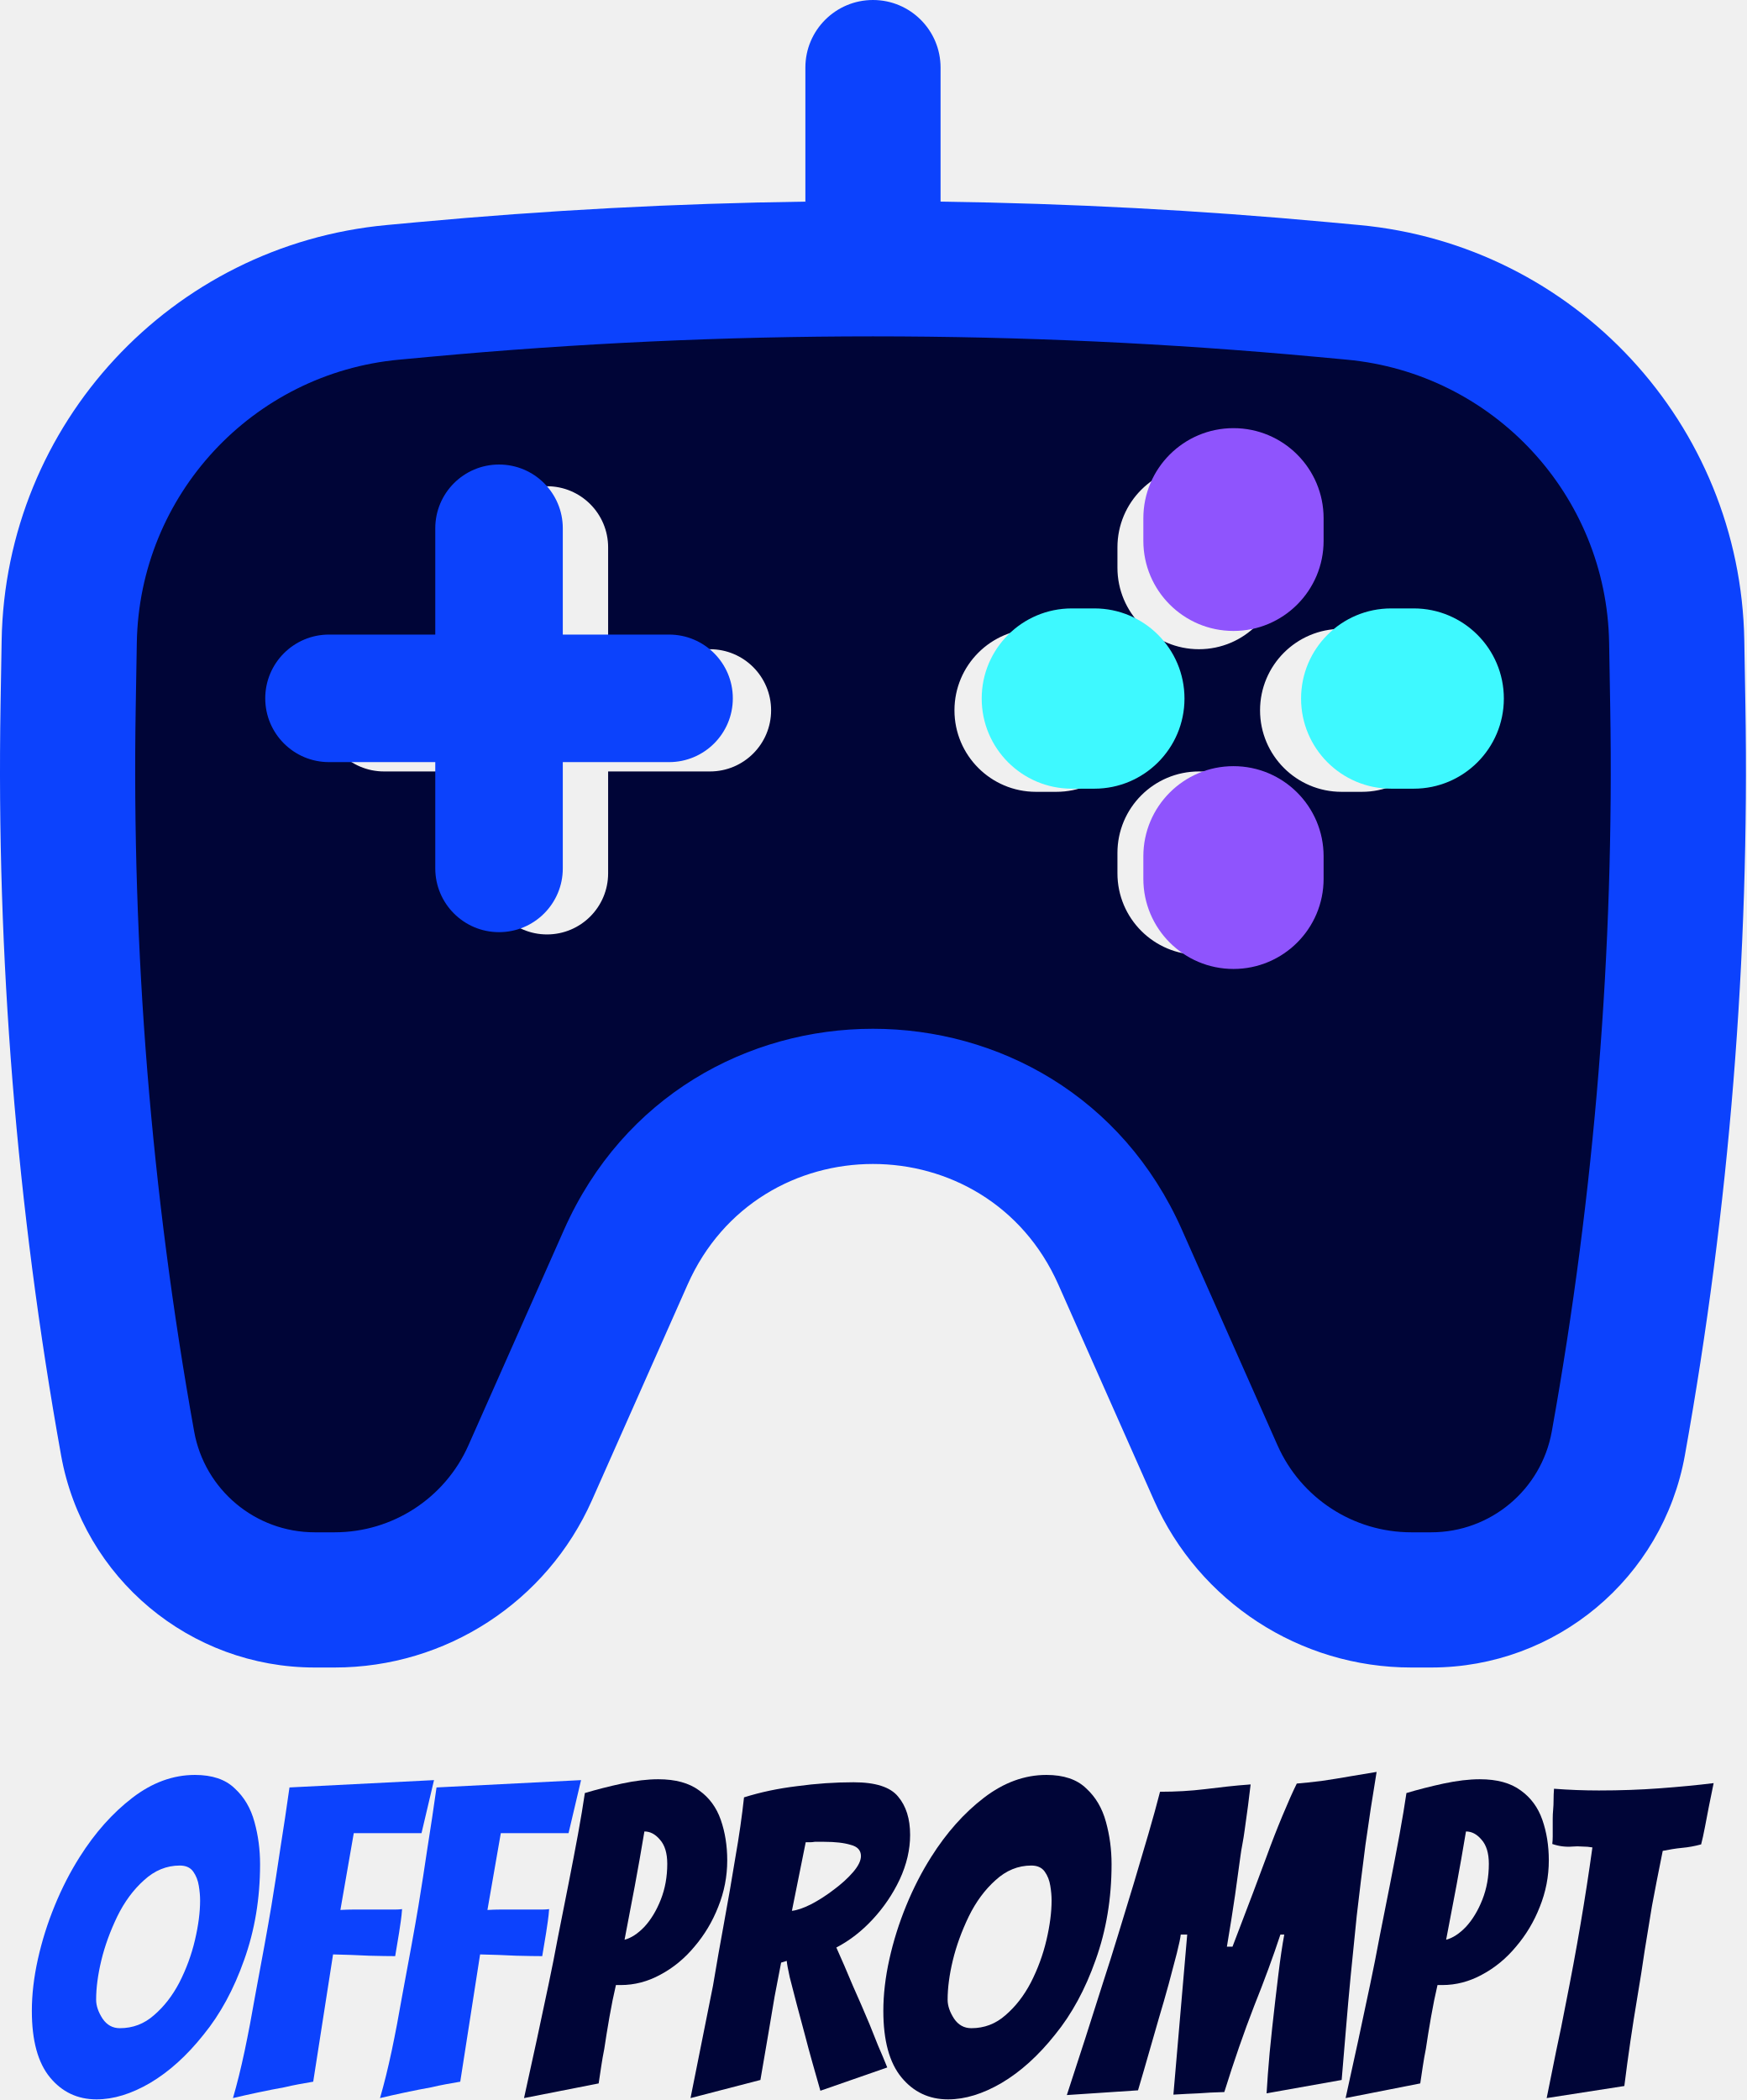
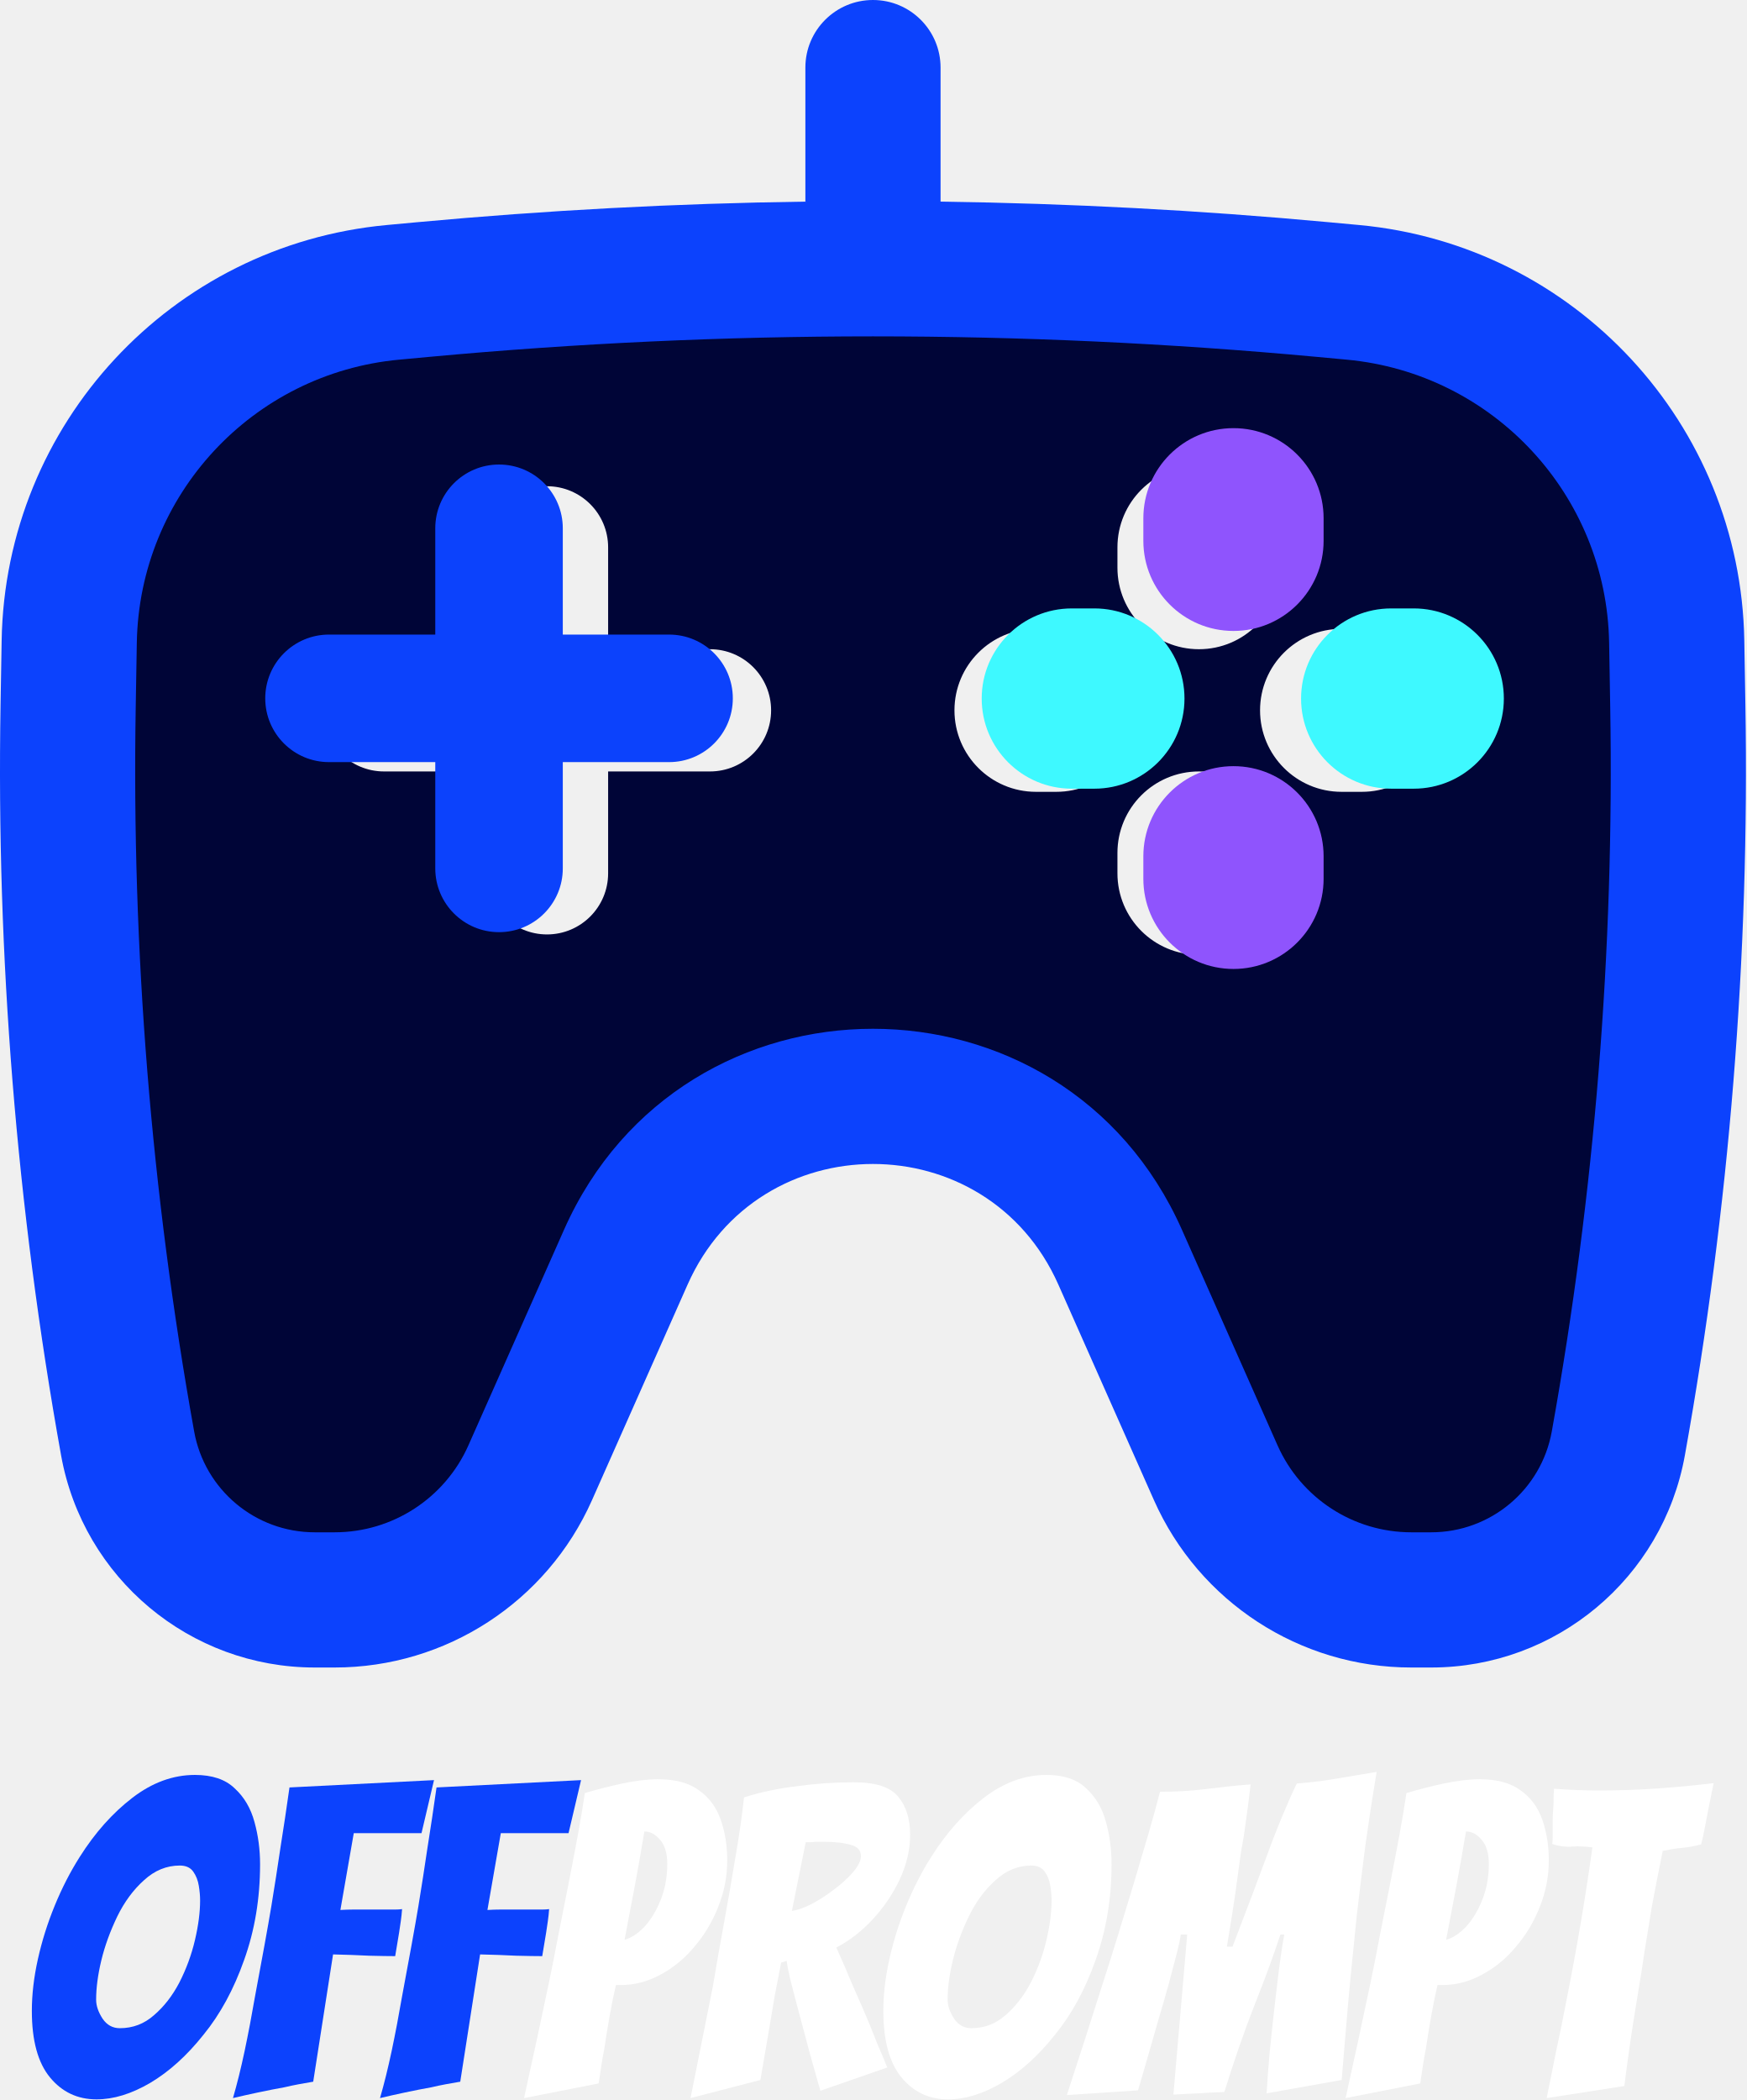
<svg xmlns="http://www.w3.org/2000/svg" width="1408" height="1693" viewBox="0 0 1408 1693" fill="none">
  <path fill-rule="evenodd" clip-rule="evenodd" d="M703.86 63.5C731.075 63.5 753.138 85.561 753.138 112.774V226.886C847.188 228.177 941.204 233.165 1034.96 241.848L1056.75 243.866C1205.55 257.649 1320.13 381.205 1322.66 530.611L1323.46 577.487C1326.55 759.787 1311.85 941.956 1279.58 1121.41C1264.89 1203.08 1193.82 1262.5 1110.83 1262.5H1096.31C1021.63 1262.5 953.977 1218.5 923.701 1150.25L854.015 993.142C796.26 862.934 611.46 862.934 553.706 993.142L484.02 1150.25C453.745 1218.5 386.087 1262.5 311.414 1262.5H296.89C213.906 1262.5 142.832 1203.08 128.145 1121.41C95.871 941.956 81.175 759.787 84.265 577.487L85.059 530.611C87.592 381.205 202.175 257.649 350.978 243.866L372.765 241.848C466.521 233.165 560.533 228.177 654.582 226.886V112.774C654.582 85.561 676.645 63.5 703.86 63.5ZM1032.38 441.267C1032.38 404.983 1002.97 375.568 966.678 375.568C930.389 375.568 900.973 404.983 900.973 441.267V457.692C900.973 493.976 930.389 523.39 966.678 523.39C1002.97 523.39 1032.38 493.976 1032.38 457.692V441.267ZM441.043 391.993C468.259 391.993 490.322 414.054 490.322 441.267V523.39H572.451C599.666 523.39 621.729 545.451 621.729 572.664C621.729 599.877 599.666 621.938 572.451 621.938H490.322V704.062C490.322 731.274 468.259 753.336 441.043 753.336C413.827 753.336 391.765 731.274 391.765 704.062V621.938H309.634C282.418 621.938 260.356 599.877 260.356 572.664C260.356 545.451 282.418 523.39 309.634 523.39H391.765V441.267C391.765 414.054 413.827 391.993 441.043 391.993ZM966.678 621.938C1002.97 621.938 1032.38 651.352 1032.38 687.637V704.062C1032.38 740.347 1002.97 769.76 966.678 769.76C930.389 769.76 900.973 740.347 900.973 704.062V687.637C900.973 651.352 930.389 621.938 966.678 621.938ZM1098.09 638.363C1134.38 638.363 1163.79 608.95 1163.79 572.664C1163.79 536.38 1134.38 506.966 1098.09 506.966H1081.66C1045.37 506.966 1015.96 536.38 1015.96 572.664C1015.96 608.95 1045.37 638.363 1081.66 638.363H1098.09ZM917.4 572.664C917.4 608.95 887.984 638.363 851.695 638.363H835.269C798.98 638.363 769.565 608.95 769.565 572.664C769.565 536.38 798.98 506.966 835.269 506.966H851.695C887.984 506.966 917.4 536.38 917.4 572.664Z" fill="#000537" />
  <path d="M402.362 374.5C430.754 374.5 453.771 397.517 453.771 425.909V511.591H539.453C567.844 511.591 590.862 534.608 590.862 563C590.862 591.392 567.844 614.409 539.453 614.409H453.771V700.091C453.771 728.482 430.754 751.5 402.362 751.5C373.97 751.5 350.953 728.482 350.953 700.091V614.409H265.271C236.879 614.409 213.862 591.392 213.862 563C213.862 534.608 236.879 511.591 265.271 511.591H350.953V425.909C350.953 397.517 373.97 374.5 402.362 374.5Z" fill="#0C42FC" />
  <path d="M1067.2 690.333C1067.2 650.199 1034.66 617.667 994.529 617.667C954.395 617.667 921.862 650.199 921.862 690.333V708.5C921.862 748.634 954.395 781.166 994.529 781.166C1034.66 781.166 1067.2 748.634 1067.2 708.5V690.333Z" fill="#8F54FD" />
  <path d="M994.529 345.167C1034.66 345.167 1067.2 377.701 1067.2 417.833V436C1067.2 476.132 1034.66 508.666 994.529 508.666C954.395 508.666 921.862 476.132 921.862 436V417.833C921.862 377.701 954.395 345.167 994.529 345.167Z" fill="#8F54FD" />
  <path d="M1212.53 563.167C1212.53 603.3 1180 635.833 1139.86 635.833H1121.7C1081.56 635.833 1049.03 603.3 1049.03 563.167C1049.03 523.034 1081.56 490.5 1121.7 490.5H1139.86C1180 490.5 1212.53 523.034 1212.53 563.167Z" fill="#3EF9FF" />
  <path d="M882.362 635.833C922.496 635.833 955.029 603.3 955.029 563.167C955.029 523.034 922.496 490.5 882.362 490.5H864.195C824.062 490.5 791.529 523.034 791.529 563.167C791.529 603.3 824.062 635.833 864.195 635.833H882.362Z" fill="#3EF9FF" />
  <path fill-rule="evenodd" clip-rule="evenodd" d="M758.362 54.5C758.362 24.401 733.961 0 703.862 0C673.763 0 649.362 24.401 649.362 54.5V162.547C544.787 163.975 440.254 169.518 336.007 179.175L311.91 181.407C138.114 197.506 4.285 341.829 1.327 516.345L0.448 568.188C-2.989 771.008 13.359 973.675 49.262 1173.33C67.062 1272.31 153.197 1344.33 253.768 1344.33H269.831C359.6 1344.33 440.937 1291.43 477.333 1209.37L554.403 1035.6C611.888 905.986 795.836 905.986 853.323 1035.6L930.393 1209.37C966.785 1291.43 1048.13 1344.33 1137.89 1344.33H1153.96C1254.53 1344.33 1340.66 1272.31 1358.47 1173.33C1394.36 973.675 1410.71 771.008 1407.28 568.188L1406.4 516.345C1403.44 341.828 1269.61 197.506 1095.81 181.407L1071.72 179.175C967.468 169.518 862.937 163.975 758.362 162.547V54.5ZM346.061 287.71C584.086 265.662 823.638 265.662 1061.67 287.71L1085.76 289.942C1204.19 300.913 1295.4 399.265 1297.41 518.192L1298.29 570.034C1301.61 765.769 1285.83 961.358 1251.18 1154.03C1242.72 1201.09 1201.77 1235.33 1153.96 1235.33H1137.89C1091.23 1235.33 1048.95 1207.84 1030.03 1165.18L952.963 991.413C857.145 775.39 550.576 775.39 454.764 991.413L377.693 1165.18C358.775 1207.84 316.494 1235.33 269.831 1235.33H253.768C205.954 1235.33 165.004 1201.09 156.541 1154.03C121.893 961.358 106.115 765.769 109.433 570.034L110.311 518.192C112.327 399.265 203.527 300.913 321.965 289.942L346.061 287.71Z" fill="#0C42FD" />
  <path d="M77.856 1692.5C62.55 1692.5 50.027 1686.59 40.287 1674.76C30.547 1662.93 25.677 1645.08 25.677 1621.2C25.677 1607.98 27.3 1594.07 30.547 1579.46C33.794 1564.85 38.316 1550.47 44.113 1536.33C49.911 1522.18 56.636 1509.08 64.289 1497.02C76.58 1477.54 90.726 1461.66 106.728 1449.37C122.729 1437.08 139.542 1430.93 157.167 1430.93C171.081 1430.93 181.749 1434.53 189.17 1441.72C196.823 1448.67 202.157 1457.72 205.171 1468.85C208.186 1479.75 209.693 1491.11 209.693 1502.93C209.693 1530.53 205.403 1556.27 196.823 1580.15C188.474 1603.8 177.575 1623.86 164.124 1640.33C150.674 1657.25 136.296 1670.24 120.99 1679.28C105.916 1688.09 91.538 1692.5 77.856 1692.5ZM96.64 1635.11C107.076 1635.11 116.236 1631.63 124.121 1624.67C132.237 1617.72 139.078 1608.91 144.644 1598.24C150.21 1587.34 154.384 1575.98 157.167 1564.15C159.95 1552.33 161.341 1541.66 161.341 1532.15C161.341 1528.44 160.993 1524.5 160.298 1520.33C159.602 1515.92 158.095 1512.09 155.776 1508.85C153.457 1505.6 149.862 1503.98 144.992 1503.98C134.324 1503.98 124.7 1507.92 116.12 1515.8C107.539 1523.46 100.35 1533.2 94.553 1545.02C88.755 1557.08 84.465 1568.91 81.682 1580.5C78.899 1592.09 77.508 1602.64 77.508 1612.15C77.508 1617.02 79.247 1622.12 82.725 1627.46C86.204 1632.56 90.842 1635.11 96.64 1635.11Z" fill="#0C42FD" />
  <path d="M187.836 1691.46C191.082 1680.33 194.213 1667.69 197.228 1653.54C200.242 1639.17 203.025 1624.56 205.576 1609.72C208.359 1594.88 210.91 1581.08 213.229 1568.33C215.548 1555.57 217.403 1545.02 218.795 1536.67C221.346 1521.14 223.781 1505.49 226.1 1489.72C228.651 1473.72 231.086 1457.49 233.405 1441.02L349.937 1435.11L339.849 1477.89H285.236L274.452 1539.8C278.163 1539.57 281.641 1539.46 284.888 1539.46C288.366 1539.46 291.729 1539.46 294.976 1539.46H311.325C314.108 1539.46 316.543 1539.46 318.63 1539.46C320.717 1539.46 322.572 1539.34 324.196 1539.11C323.964 1542.36 323.616 1545.6 323.152 1548.85C322.688 1551.86 322.224 1554.99 321.761 1558.24L318.63 1577.02C313.76 1577.02 306.687 1576.91 297.411 1576.67C288.366 1576.21 278.742 1575.86 268.538 1575.63L252.537 1678.24C248.595 1678.93 244.652 1679.63 240.71 1680.33C236.999 1681.02 233.173 1681.83 229.231 1682.76C222.737 1683.92 215.664 1685.31 208.011 1686.93C200.358 1688.56 193.633 1690.07 187.836 1691.46Z" fill="#0C42FD" />
  <path d="M306.392 1691.46C309.639 1680.33 312.77 1667.69 315.785 1653.54C318.799 1639.17 321.582 1624.56 324.133 1609.72C326.916 1594.88 329.467 1581.08 331.786 1568.33C334.105 1555.57 335.96 1545.02 337.352 1536.67C339.903 1521.14 342.338 1505.49 344.657 1489.72C347.208 1473.72 349.643 1457.49 351.962 1441.02L468.494 1435.11L458.406 1477.89H403.793L393.009 1539.8C396.719 1539.57 400.198 1539.46 403.445 1539.46C406.923 1539.46 410.286 1539.46 413.532 1539.46H429.882C432.665 1539.46 435.1 1539.46 437.187 1539.46C439.274 1539.46 441.129 1539.34 442.753 1539.11C442.521 1542.36 442.173 1545.6 441.709 1548.85C441.245 1551.86 440.781 1554.99 440.318 1558.24L437.187 1577.02C432.317 1577.02 425.244 1576.91 415.968 1576.67C406.923 1576.21 397.299 1575.86 387.095 1575.63L371.094 1678.24C367.152 1678.93 363.209 1679.63 359.267 1680.33C355.556 1681.02 351.73 1681.83 347.787 1682.76C341.294 1683.92 334.221 1685.31 326.568 1686.93C318.915 1688.56 312.19 1690.07 306.392 1691.46Z" fill="#0C42FD" />
-   <path d="M422.514 1691.46C429.471 1660.15 436.081 1629.54 442.342 1599.63C444.893 1587.57 447.444 1574.7 449.995 1561.02C452.778 1547.11 455.561 1533.08 458.344 1518.93C461.126 1504.79 463.677 1491.46 465.996 1478.93C468.316 1466.18 470.171 1455.05 471.562 1445.54C480.838 1442.76 490.81 1440.21 501.478 1437.89C512.377 1435.57 522.117 1434.41 530.698 1434.41C544.612 1434.41 555.628 1437.43 563.744 1443.46C571.861 1449.25 577.659 1457.14 581.137 1467.11C584.616 1477.08 586.355 1487.98 586.355 1499.8C586.355 1512.79 583.92 1525.31 579.05 1537.37C574.412 1549.2 568.035 1559.86 559.918 1569.37C552.033 1578.88 542.873 1586.41 532.437 1591.98C522.233 1597.54 511.566 1600.33 500.434 1600.33H496.608C494.753 1608.21 493.013 1616.79 491.39 1626.07C489.767 1635.34 488.375 1643.92 487.216 1651.8C486.288 1656.44 485.476 1661.08 484.781 1665.72C484.085 1670.36 483.389 1674.99 482.694 1679.63L422.514 1691.46ZM503.565 1563.8C508.899 1562.41 514.233 1558.93 519.567 1553.37C524.9 1547.57 529.307 1540.27 532.785 1531.46C536.264 1522.64 538.003 1513.02 538.003 1502.59C538.003 1494.01 536.032 1487.51 532.089 1483.11C528.379 1478.7 524.205 1476.5 519.567 1476.5C517.016 1491.8 514.465 1506.3 511.914 1519.98C509.363 1533.66 506.58 1548.27 503.565 1563.8Z" fill="#000537" />
-   <path d="M556.755 1691.46L574.843 1601.02C577.626 1584.33 580.641 1567.17 583.888 1549.54C587.134 1531.92 590.149 1514.53 592.932 1497.37C595.947 1480.21 598.266 1464.09 599.889 1449.02C613.108 1444.85 627.37 1441.83 642.675 1439.98C657.981 1437.89 673.171 1436.85 688.245 1436.85C705.87 1436.85 717.813 1440.67 724.074 1448.33C730.567 1455.98 733.814 1466.3 733.814 1479.28C733.814 1491.11 731.031 1503.05 725.466 1515.11C719.9 1526.93 712.595 1537.72 703.551 1547.46C694.738 1556.96 684.998 1564.5 674.33 1570.07C678.505 1579.34 682.911 1589.54 687.549 1600.67C692.419 1611.57 696.941 1622.01 701.116 1631.98C703.435 1637.78 705.754 1643.57 708.073 1649.37C710.624 1655.17 713.059 1660.96 715.378 1666.76L661.46 1685.54C659.141 1677.43 656.938 1669.66 654.85 1662.24C652.763 1654.82 650.792 1647.51 648.937 1640.33C646.618 1631.75 644.415 1623.51 642.328 1615.63C640.24 1607.51 638.385 1600.33 636.762 1594.07C635.37 1587.8 634.559 1583.4 634.327 1580.85L629.805 1582.24C628.413 1589.66 626.674 1598.7 624.587 1609.37C622.732 1620.04 620.992 1630.36 619.369 1640.33L613.108 1676.85L556.755 1691.46ZM638.501 1540.5C642.675 1540.04 647.777 1538.3 653.807 1535.28C660.068 1532.04 666.214 1528.09 672.243 1523.46C678.505 1518.82 683.723 1514.07 687.897 1509.2C692.071 1504.33 694.158 1500.04 694.158 1496.33C694.158 1491.69 691.376 1488.67 685.81 1487.28C680.476 1485.66 673.403 1484.85 664.59 1484.85H656.938C655.546 1485.08 654.271 1485.2 653.111 1485.2C651.952 1485.2 650.792 1485.2 649.633 1485.2L638.501 1540.5Z" fill="#000537" />
-   <path d="M764.398 1692.5C749.093 1692.5 736.57 1686.59 726.83 1674.76C717.09 1662.93 712.22 1645.08 712.22 1621.2C712.22 1607.98 713.843 1594.07 717.09 1579.46C720.336 1564.85 724.859 1550.47 730.656 1536.33C736.454 1522.18 743.179 1509.08 750.832 1497.02C763.123 1477.54 777.269 1461.66 793.271 1449.37C809.272 1437.08 826.085 1430.93 843.71 1430.93C857.624 1430.93 868.292 1434.53 875.713 1441.72C883.366 1448.67 888.699 1457.72 891.714 1468.85C894.729 1479.75 896.236 1491.11 896.236 1502.93C896.236 1530.53 891.946 1556.27 883.366 1580.15C875.017 1603.8 864.118 1623.86 850.667 1640.33C837.217 1657.25 822.838 1670.24 807.533 1679.28C792.459 1688.09 778.081 1692.5 764.398 1692.5ZM783.183 1635.11C793.618 1635.11 802.779 1631.63 810.663 1624.67C818.78 1617.72 825.621 1608.91 831.187 1598.24C836.753 1587.34 840.927 1575.98 843.71 1564.15C846.493 1552.33 847.884 1541.66 847.884 1532.15C847.884 1528.44 847.536 1524.5 846.841 1520.33C846.145 1515.92 844.638 1512.09 842.318 1508.85C839.999 1505.6 836.405 1503.98 831.535 1503.98C820.867 1503.98 811.243 1507.92 802.663 1515.8C794.082 1523.46 786.893 1533.2 781.096 1545.02C775.298 1557.08 771.008 1568.91 768.225 1580.5C765.442 1592.09 764.05 1602.64 764.05 1612.15C764.05 1617.02 765.79 1622.12 769.268 1627.46C772.747 1632.56 777.385 1635.11 783.183 1635.11Z" fill="#000537" />
-   <path d="M860.173 1689.02C870.377 1657.95 880.117 1627.69 889.393 1598.24C893.336 1586.18 897.394 1573.31 901.568 1559.63C905.743 1545.95 909.917 1532.27 914.091 1518.59C918.265 1504.67 922.208 1491.34 925.918 1478.59C929.629 1465.83 932.76 1454.47 935.311 1444.5C948.065 1444.5 960.124 1443.8 971.488 1442.41C977.285 1441.72 983.199 1441.02 989.228 1440.33C995.49 1439.63 1001.87 1439.05 1008.36 1438.59L1006.27 1455.63C1005.81 1458.88 1005.35 1462.24 1004.88 1465.72C1004.42 1468.96 1003.95 1472.33 1003.49 1475.8C1003.03 1479.28 1002.45 1482.88 1001.75 1486.59C1001.06 1490.07 1000.48 1493.66 1000.01 1497.37C999.084 1504.56 997.693 1514.64 995.838 1527.63C993.982 1540.38 991.779 1554.3 989.228 1569.37H993.751C1000.48 1551.75 1006.04 1537.14 1010.45 1525.54C1014.85 1513.72 1018.45 1504.09 1021.23 1496.67C1025.17 1485.78 1029.46 1474.76 1034.1 1463.63C1038.74 1452.5 1042.57 1443.92 1045.58 1437.89C1051.15 1437.43 1057.76 1436.73 1065.41 1435.8C1073.29 1434.64 1081.18 1433.37 1089.06 1431.98C1097.18 1430.59 1104.14 1429.43 1109.94 1428.5C1106.69 1447.98 1103.67 1467.69 1100.89 1487.63C1098.34 1507.34 1096.02 1526.24 1093.93 1544.33C1092.08 1562.18 1090.45 1578.3 1089.06 1592.67C1087.67 1607.05 1086.4 1621.31 1085.24 1635.46C1084.08 1649.37 1082.92 1663.17 1081.76 1676.85L1021.23 1687.63C1021.23 1687.17 1021.58 1681.95 1022.27 1671.98C1022.97 1662.01 1024.13 1649.6 1025.75 1634.76C1027.38 1619.92 1029 1605.89 1030.62 1592.67C1032.25 1579.22 1033.87 1568.21 1035.49 1559.63H1032.36C1026.57 1577.25 1019.49 1596.5 1011.14 1617.37C1003.03 1638.24 995.026 1661.31 987.141 1686.59C979.025 1686.82 972.067 1687.17 966.27 1687.63C960.472 1687.86 953.747 1688.21 946.094 1688.67L957.226 1559.63H952.008C951.776 1562.18 950.732 1567.17 948.877 1574.59C947.022 1581.78 944.819 1590.12 942.268 1599.63C939.717 1608.91 937.05 1618.18 934.267 1627.46C923.831 1663.86 918.265 1683.11 917.57 1685.2L860.173 1689.02Z" fill="#000537" />
-   <path d="M1084.94 1691.46C1091.9 1660.15 1098.5 1629.54 1104.77 1599.63C1107.32 1587.57 1109.87 1574.7 1112.42 1561.02C1115.2 1547.11 1117.98 1533.08 1120.77 1518.93C1123.55 1504.79 1126.1 1491.46 1128.42 1478.93C1130.74 1466.18 1132.59 1455.05 1133.99 1445.54C1143.26 1442.76 1153.23 1440.21 1163.9 1437.89C1174.8 1435.57 1184.54 1434.41 1193.12 1434.41C1207.04 1434.41 1218.05 1437.43 1226.17 1443.46C1234.28 1449.25 1240.08 1457.14 1243.56 1467.11C1247.04 1477.08 1248.78 1487.98 1248.78 1499.8C1248.78 1512.79 1246.34 1525.31 1241.47 1537.37C1236.84 1549.2 1230.46 1559.86 1222.34 1569.37C1214.46 1578.88 1205.3 1586.41 1194.86 1591.98C1184.66 1597.54 1173.99 1600.33 1162.86 1600.33H1159.03C1157.18 1608.21 1155.44 1616.79 1153.81 1626.07C1152.19 1635.34 1150.8 1643.92 1149.64 1651.8C1148.71 1656.44 1147.9 1661.08 1147.2 1665.72C1146.51 1670.36 1145.81 1674.99 1145.12 1679.63L1084.94 1691.46ZM1165.99 1563.8C1171.32 1562.41 1176.66 1558.93 1181.99 1553.37C1187.32 1547.57 1191.73 1540.27 1195.21 1531.46C1198.69 1522.64 1200.43 1513.02 1200.43 1502.59C1200.43 1494.01 1198.46 1487.51 1194.51 1483.11C1190.8 1478.7 1186.63 1476.5 1181.99 1476.5C1179.44 1491.8 1176.89 1506.3 1174.34 1519.98C1171.79 1533.66 1169 1548.27 1165.99 1563.8Z" fill="#000537" />
-   <path d="M1247.06 1691.46C1249.61 1678.7 1252.16 1666.07 1254.71 1653.54C1257.49 1640.79 1260.04 1628.27 1262.36 1615.98C1271.17 1571.92 1278.36 1529.72 1283.93 1489.37C1281.38 1488.91 1278.71 1488.67 1275.93 1488.67C1273.15 1488.44 1270.48 1488.44 1267.93 1488.67C1262.36 1489.14 1256.91 1488.44 1251.58 1486.59C1251.81 1484.73 1251.93 1482.76 1251.93 1480.67C1251.93 1478.36 1251.93 1476.04 1251.93 1473.72C1251.93 1471.17 1251.93 1468.73 1251.93 1466.41C1251.93 1463.86 1252.04 1461.43 1252.27 1459.11C1252.51 1456.56 1252.62 1453.89 1252.62 1451.11C1252.62 1448.09 1252.74 1445.08 1252.97 1442.07C1259 1442.53 1265.03 1442.88 1271.06 1443.11C1277.09 1443.34 1283.12 1443.46 1289.15 1443.46C1306.31 1443.46 1322.66 1442.88 1338.19 1441.72C1353.96 1440.56 1368.46 1439.17 1381.68 1437.54L1377.85 1456.33L1374.72 1472.67C1373.56 1478.7 1372.52 1483.46 1371.59 1486.93C1369.04 1487.63 1366.49 1488.21 1363.94 1488.67C1361.39 1489.14 1358.83 1489.49 1356.28 1489.72C1353.73 1489.95 1351.07 1490.3 1348.28 1490.76C1345.73 1491.22 1343.18 1491.69 1340.63 1492.15C1337.15 1509.31 1334.25 1524.15 1331.93 1536.67C1329.85 1549.2 1327.87 1561.25 1326.02 1572.85C1324.4 1584.21 1322.43 1596.73 1320.11 1610.41C1316.16 1633.83 1312.69 1657.6 1309.67 1681.72L1247.06 1691.46Z" fill="#000537" />
+   <path d="M422.514 1691.46C429.471 1660.15 436.081 1629.54 442.342 1599.63C444.893 1587.57 447.444 1574.7 449.995 1561.02C452.778 1547.11 455.561 1533.08 458.344 1518.93C461.126 1504.79 463.677 1491.46 465.996 1478.93C468.316 1466.18 470.171 1455.05 471.562 1445.54C480.838 1442.76 490.81 1440.21 501.478 1437.89C512.377 1435.57 522.117 1434.41 530.698 1434.41C544.612 1434.41 555.628 1437.43 563.744 1443.46C571.861 1449.25 577.659 1457.14 581.137 1467.11C584.616 1477.08 586.355 1487.98 586.355 1499.8C586.355 1512.79 583.92 1525.31 579.05 1537.37C574.412 1549.2 568.035 1559.86 559.918 1569.37C552.033 1578.88 542.873 1586.41 532.437 1591.98C522.233 1597.54 511.566 1600.33 500.434 1600.33H496.608C494.753 1608.21 493.013 1616.79 491.39 1626.07C489.767 1635.34 488.375 1643.92 487.216 1651.8C486.288 1656.44 485.476 1661.08 484.781 1665.72C484.085 1670.36 483.389 1674.99 482.694 1679.63L422.514 1691.46ZM503.565 1563.8C508.899 1562.41 514.233 1558.93 519.567 1553.37C524.9 1547.57 529.307 1540.27 532.785 1531.46C536.264 1522.64 538.003 1513.02 538.003 1502.59C538.003 1494.01 536.032 1487.51 532.089 1483.11C528.379 1478.7 524.205 1476.5 519.567 1476.5C517.016 1491.8 514.465 1506.3 511.914 1519.98C509.363 1533.66 506.58 1548.27 503.565 1563.8Z" fill="#FFFFFF" />
+   <path d="M556.755 1691.46L574.843 1601.02C577.626 1584.33 580.641 1567.17 583.888 1549.54C587.134 1531.92 590.149 1514.53 592.932 1497.37C595.947 1480.21 598.266 1464.09 599.889 1449.02C613.108 1444.85 627.37 1441.83 642.675 1439.98C657.981 1437.89 673.171 1436.85 688.245 1436.85C705.87 1436.85 717.813 1440.67 724.074 1448.33C730.567 1455.98 733.814 1466.3 733.814 1479.28C733.814 1491.11 731.031 1503.05 725.466 1515.11C719.9 1526.93 712.595 1537.72 703.551 1547.46C694.738 1556.96 684.998 1564.5 674.33 1570.07C678.505 1579.34 682.911 1589.54 687.549 1600.67C692.419 1611.57 696.941 1622.01 701.116 1631.98C703.435 1637.78 705.754 1643.57 708.073 1649.37C710.624 1655.17 713.059 1660.96 715.378 1666.76L661.46 1685.54C659.141 1677.43 656.938 1669.66 654.85 1662.24C652.763 1654.82 650.792 1647.51 648.937 1640.33C646.618 1631.75 644.415 1623.51 642.328 1615.63C640.24 1607.51 638.385 1600.33 636.762 1594.07C635.37 1587.8 634.559 1583.4 634.327 1580.85L629.805 1582.24C628.413 1589.66 626.674 1598.7 624.587 1609.37C622.732 1620.04 620.992 1630.36 619.369 1640.33L613.108 1676.85L556.755 1691.46ZM638.501 1540.5C642.675 1540.04 647.777 1538.3 653.807 1535.28C660.068 1532.04 666.214 1528.09 672.243 1523.46C678.505 1518.82 683.723 1514.07 687.897 1509.2C692.071 1504.33 694.158 1500.04 694.158 1496.33C694.158 1491.69 691.376 1488.67 685.81 1487.28C680.476 1485.66 673.403 1484.85 664.59 1484.85H656.938C655.546 1485.08 654.271 1485.2 653.111 1485.2C651.952 1485.2 650.792 1485.2 649.633 1485.2L638.501 1540.5Z" fill="#FFFFFF" />
+   <path d="M764.398 1692.5C749.093 1692.5 736.57 1686.59 726.83 1674.76C717.09 1662.93 712.22 1645.08 712.22 1621.2C712.22 1607.98 713.843 1594.07 717.09 1579.46C720.336 1564.85 724.859 1550.47 730.656 1536.33C736.454 1522.18 743.179 1509.08 750.832 1497.02C763.123 1477.54 777.269 1461.66 793.271 1449.37C809.272 1437.08 826.085 1430.93 843.71 1430.93C857.624 1430.93 868.292 1434.53 875.713 1441.72C883.366 1448.67 888.699 1457.72 891.714 1468.85C894.729 1479.75 896.236 1491.11 896.236 1502.93C896.236 1530.53 891.946 1556.27 883.366 1580.15C875.017 1603.8 864.118 1623.86 850.667 1640.33C837.217 1657.25 822.838 1670.24 807.533 1679.28C792.459 1688.09 778.081 1692.5 764.398 1692.5ZM783.183 1635.11C793.618 1635.11 802.779 1631.63 810.663 1624.67C818.78 1617.72 825.621 1608.91 831.187 1598.24C836.753 1587.34 840.927 1575.98 843.71 1564.15C846.493 1552.33 847.884 1541.66 847.884 1532.15C847.884 1528.44 847.536 1524.5 846.841 1520.33C846.145 1515.92 844.638 1512.09 842.318 1508.85C839.999 1505.6 836.405 1503.98 831.535 1503.98C820.867 1503.98 811.243 1507.92 802.663 1515.8C794.082 1523.46 786.893 1533.2 781.096 1545.02C775.298 1557.08 771.008 1568.91 768.225 1580.5C765.442 1592.09 764.05 1602.64 764.05 1612.15C764.05 1617.02 765.79 1622.12 769.268 1627.46C772.747 1632.56 777.385 1635.11 783.183 1635.11Z" fill="#FFFFFF" />
+   <path d="M860.173 1689.02C870.377 1657.95 880.117 1627.69 889.393 1598.24C893.336 1586.18 897.394 1573.31 901.568 1559.63C905.743 1545.95 909.917 1532.27 914.091 1518.59C918.265 1504.67 922.208 1491.34 925.918 1478.59C929.629 1465.83 932.76 1454.47 935.311 1444.5C948.065 1444.5 960.124 1443.8 971.488 1442.41C977.285 1441.72 983.199 1441.02 989.228 1440.33C995.49 1439.63 1001.87 1439.05 1008.36 1438.59L1006.27 1455.63C1005.81 1458.88 1005.35 1462.24 1004.88 1465.72C1004.42 1468.96 1003.95 1472.33 1003.49 1475.8C1003.03 1479.28 1002.45 1482.88 1001.75 1486.59C1001.06 1490.07 1000.48 1493.66 1000.01 1497.37C999.084 1504.56 997.693 1514.64 995.838 1527.63C993.982 1540.38 991.779 1554.3 989.228 1569.37H993.751C1000.48 1551.75 1006.04 1537.14 1010.45 1525.54C1014.85 1513.72 1018.45 1504.09 1021.23 1496.67C1025.17 1485.78 1029.46 1474.76 1034.1 1463.63C1038.74 1452.5 1042.57 1443.92 1045.58 1437.89C1051.15 1437.43 1057.76 1436.73 1065.41 1435.8C1073.29 1434.64 1081.18 1433.37 1089.06 1431.98C1097.18 1430.59 1104.14 1429.43 1109.94 1428.5C1106.69 1447.98 1103.67 1467.69 1100.89 1487.63C1098.34 1507.34 1096.02 1526.24 1093.93 1544.33C1092.08 1562.18 1090.45 1578.3 1089.06 1592.67C1087.67 1607.05 1086.4 1621.31 1085.24 1635.46C1084.08 1649.37 1082.92 1663.17 1081.76 1676.85L1021.23 1687.63C1021.23 1687.17 1021.58 1681.95 1022.27 1671.98C1022.97 1662.01 1024.13 1649.6 1025.75 1634.76C1027.38 1619.92 1029 1605.89 1030.62 1592.67C1032.25 1579.22 1033.87 1568.21 1035.49 1559.63H1032.36C1026.57 1577.25 1019.49 1596.5 1011.14 1617.37C1003.03 1638.24 995.026 1661.31 987.141 1686.59C979.025 1686.82 972.067 1687.17 966.27 1687.63C960.472 1687.86 953.747 1688.21 946.094 1688.67L957.226 1559.63H952.008C951.776 1562.18 950.732 1567.17 948.877 1574.59C947.022 1581.78 944.819 1590.12 942.268 1599.63C939.717 1608.91 937.05 1618.18 934.267 1627.46C923.831 1663.86 918.265 1683.11 917.57 1685.2L860.173 1689.02Z" fill="#FFFFFF" />
+   <path d="M1084.94 1691.46C1091.9 1660.15 1098.5 1629.54 1104.77 1599.63C1107.32 1587.57 1109.87 1574.7 1112.42 1561.02C1115.2 1547.11 1117.98 1533.08 1120.77 1518.93C1123.55 1504.79 1126.1 1491.46 1128.42 1478.93C1130.74 1466.18 1132.59 1455.05 1133.99 1445.54C1143.26 1442.76 1153.23 1440.21 1163.9 1437.89C1174.8 1435.57 1184.54 1434.41 1193.12 1434.41C1207.04 1434.41 1218.05 1437.43 1226.17 1443.46C1234.28 1449.25 1240.08 1457.14 1243.56 1467.11C1247.04 1477.08 1248.78 1487.98 1248.78 1499.8C1248.78 1512.79 1246.34 1525.31 1241.47 1537.37C1236.84 1549.2 1230.46 1559.86 1222.34 1569.37C1214.46 1578.88 1205.3 1586.41 1194.86 1591.98C1184.66 1597.54 1173.99 1600.33 1162.86 1600.33H1159.03C1157.18 1608.21 1155.44 1616.79 1153.81 1626.07C1152.19 1635.34 1150.8 1643.92 1149.64 1651.8C1148.71 1656.44 1147.9 1661.08 1147.2 1665.72C1146.51 1670.36 1145.81 1674.99 1145.12 1679.63L1084.94 1691.46ZM1165.99 1563.8C1171.32 1562.41 1176.66 1558.93 1181.99 1553.37C1187.32 1547.57 1191.73 1540.27 1195.21 1531.46C1198.69 1522.64 1200.43 1513.02 1200.43 1502.59C1200.43 1494.01 1198.46 1487.51 1194.51 1483.11C1190.8 1478.7 1186.63 1476.5 1181.99 1476.5C1179.44 1491.8 1176.89 1506.3 1174.34 1519.98C1171.79 1533.66 1169 1548.27 1165.99 1563.8Z" fill="#FFFFFF" />
+   <path d="M1247.06 1691.46C1249.61 1678.7 1252.16 1666.07 1254.71 1653.54C1257.49 1640.79 1260.04 1628.27 1262.36 1615.98C1271.17 1571.92 1278.36 1529.72 1283.93 1489.37C1281.38 1488.91 1278.71 1488.67 1275.93 1488.67C1273.15 1488.44 1270.48 1488.44 1267.93 1488.67C1262.36 1489.14 1256.91 1488.44 1251.58 1486.59C1251.81 1484.73 1251.93 1482.76 1251.93 1480.67C1251.93 1478.36 1251.93 1476.04 1251.93 1473.72C1251.93 1471.17 1251.93 1468.73 1251.93 1466.41C1251.93 1463.86 1252.04 1461.43 1252.27 1459.11C1252.51 1456.56 1252.62 1453.89 1252.62 1451.11C1252.62 1448.09 1252.74 1445.08 1252.97 1442.07C1259 1442.53 1265.03 1442.88 1271.06 1443.11C1277.09 1443.34 1283.12 1443.46 1289.15 1443.46C1306.31 1443.46 1322.66 1442.88 1338.19 1441.72C1353.96 1440.56 1368.46 1439.17 1381.68 1437.54L1377.85 1456.33L1374.72 1472.67C1373.56 1478.7 1372.52 1483.46 1371.59 1486.93C1369.04 1487.63 1366.49 1488.21 1363.94 1488.67C1361.39 1489.14 1358.83 1489.49 1356.28 1489.72C1353.73 1489.95 1351.07 1490.3 1348.28 1490.76C1345.73 1491.22 1343.18 1491.69 1340.63 1492.15C1337.15 1509.31 1334.25 1524.15 1331.93 1536.67C1329.85 1549.2 1327.87 1561.25 1326.02 1572.85C1324.4 1584.21 1322.43 1596.73 1320.11 1610.41C1316.16 1633.83 1312.69 1657.6 1309.67 1681.72L1247.06 1691.46Z" fill="#FFFFFF" />
</svg>
